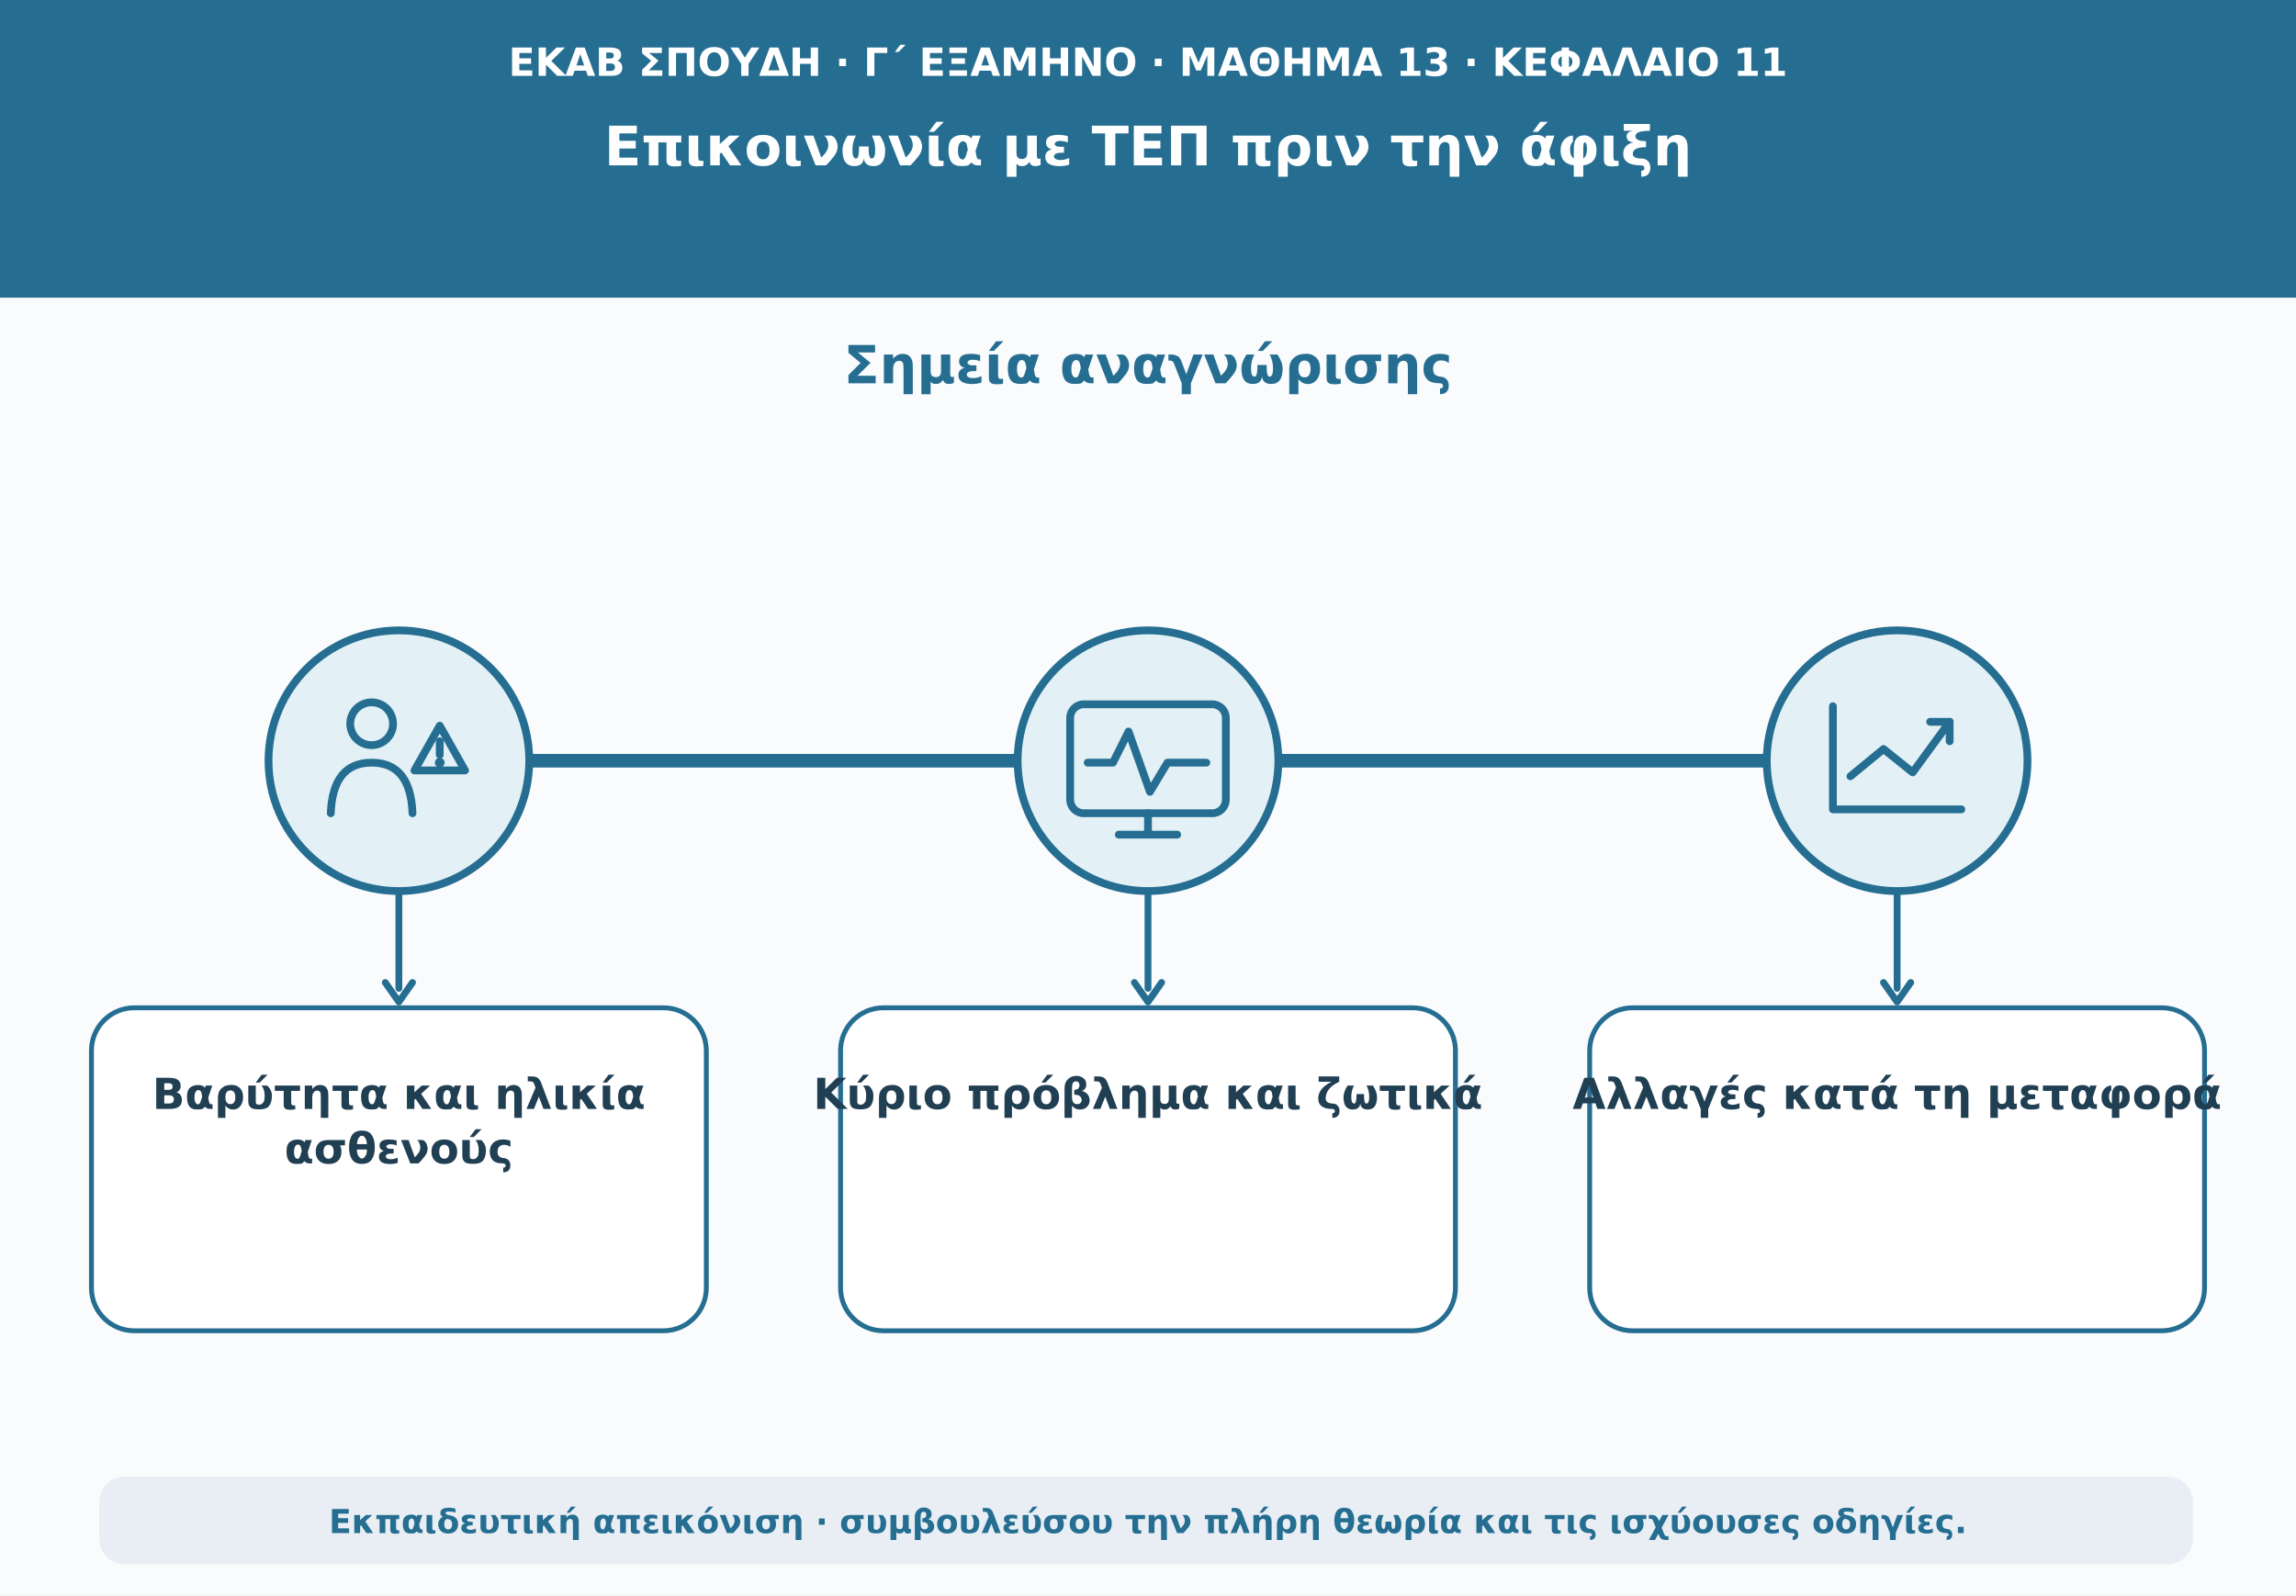
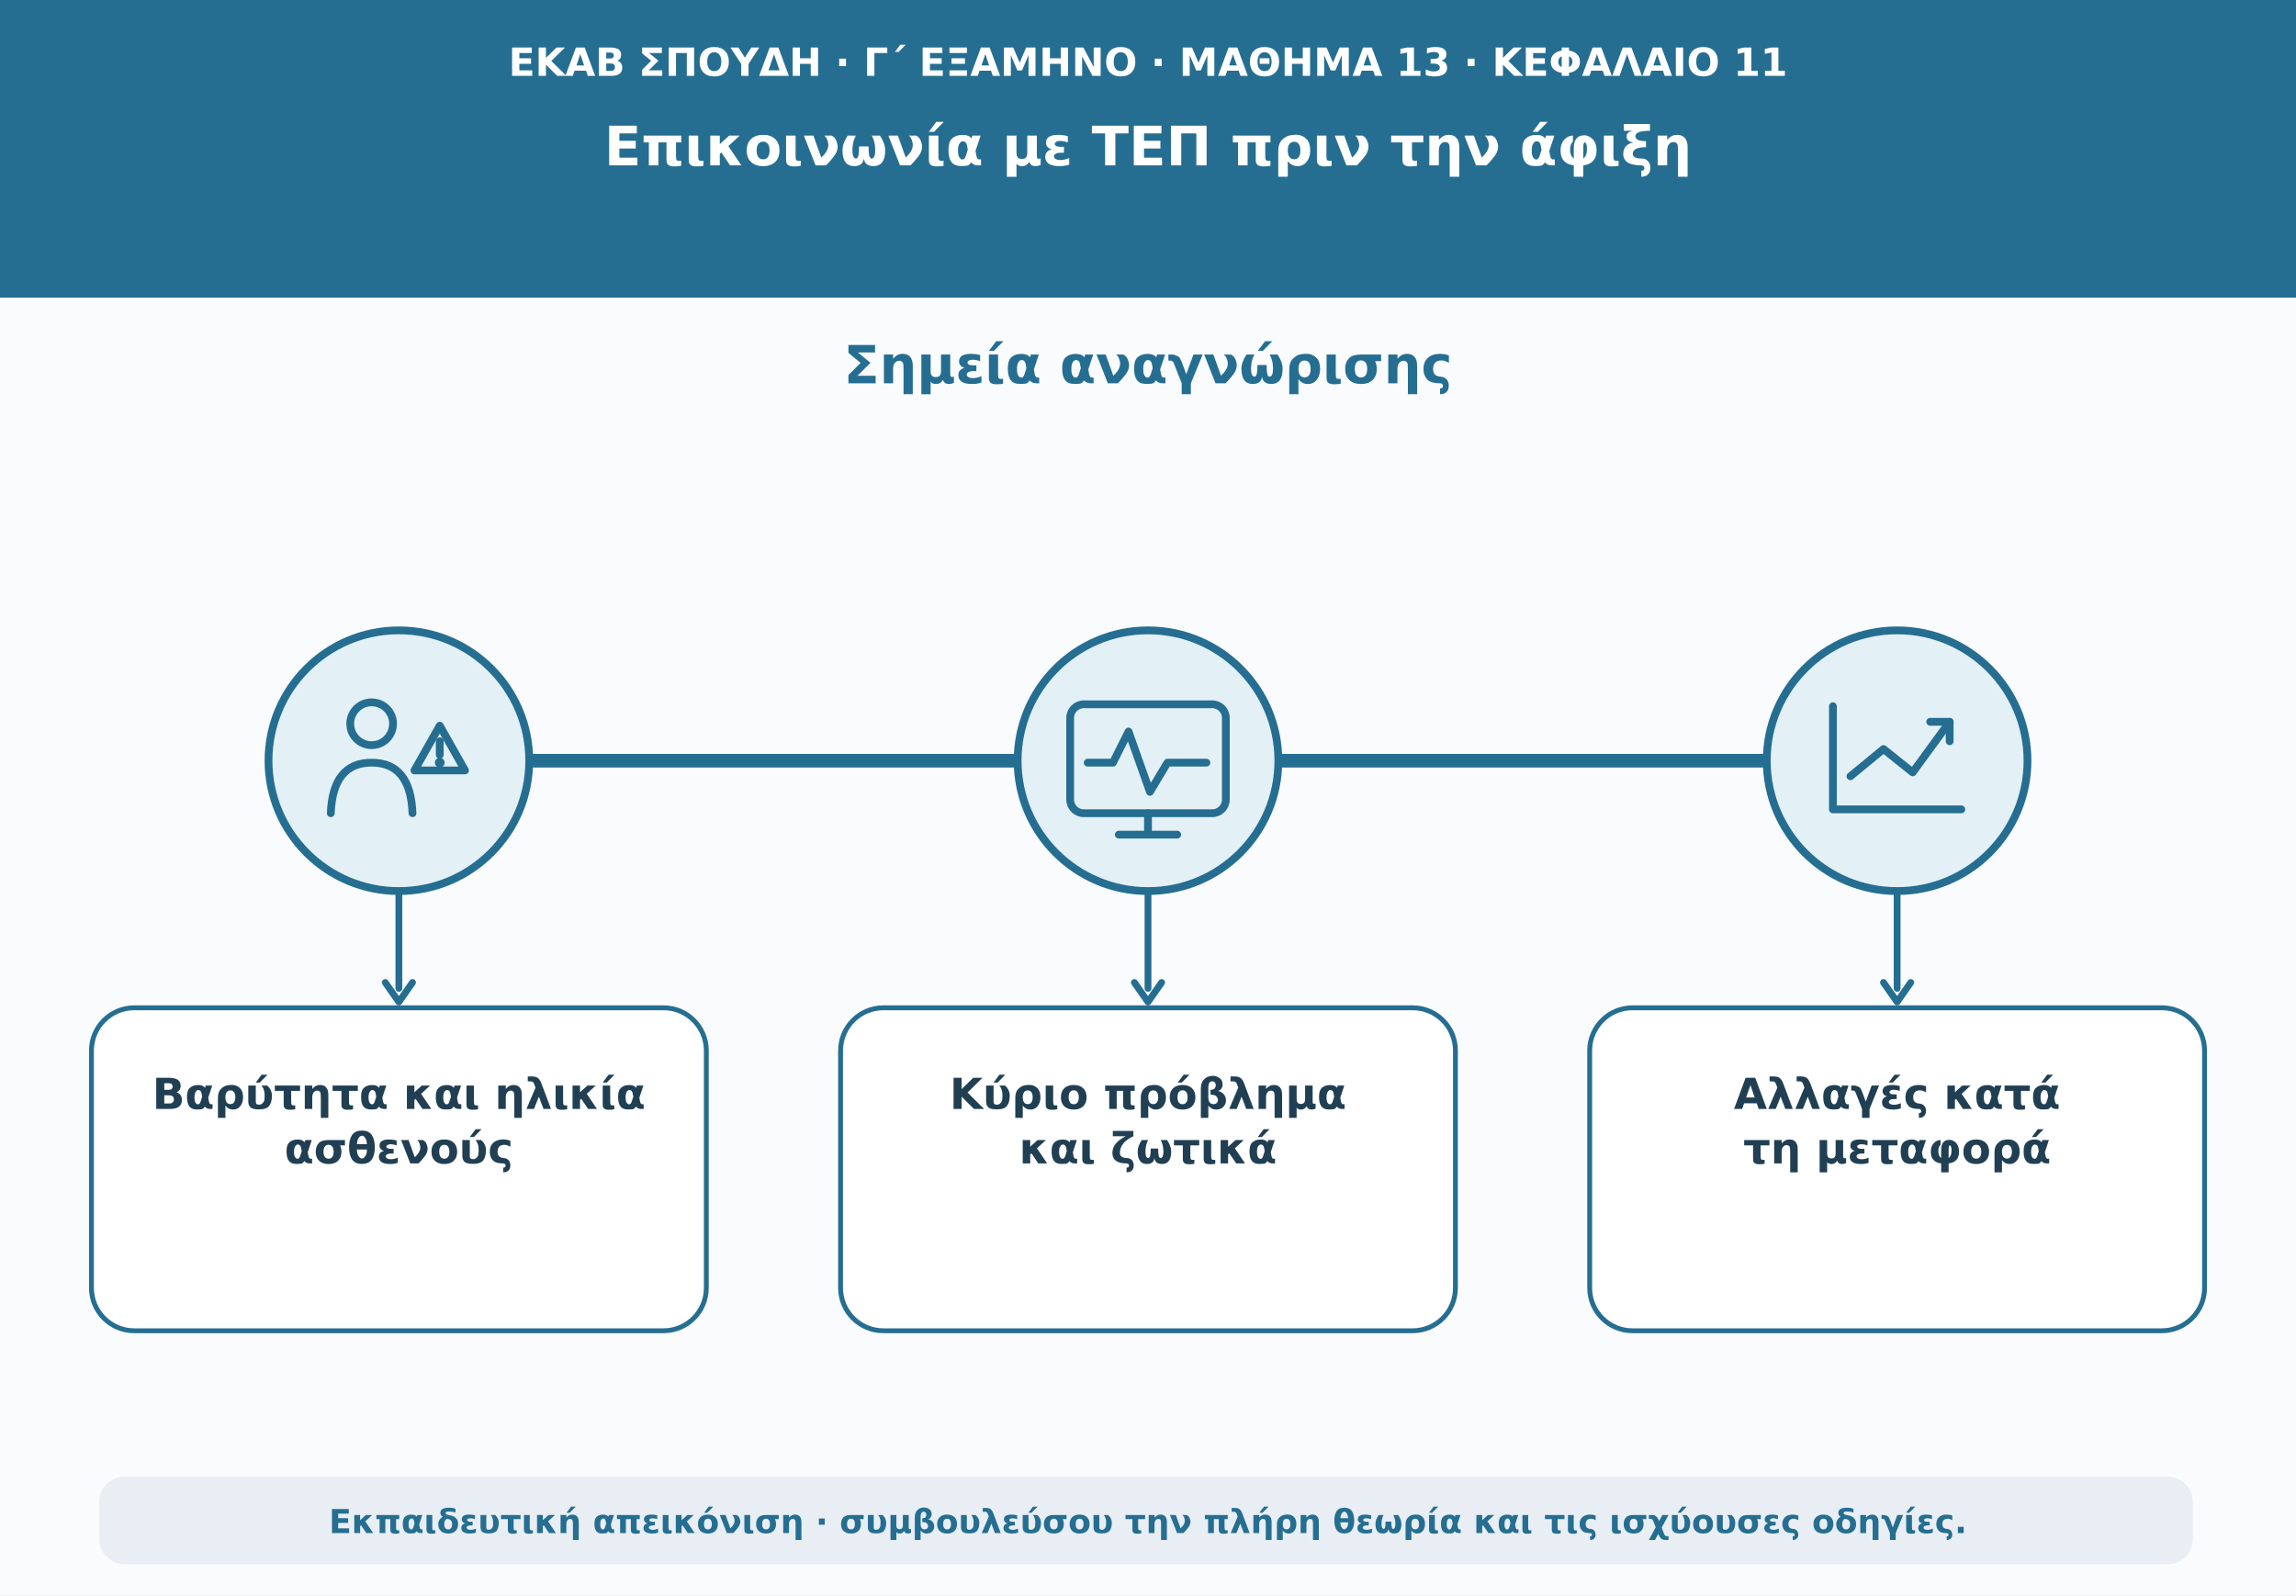
<svg xmlns="http://www.w3.org/2000/svg" viewBox="0 0 1180 820" role="img" aria-labelledby="t d">
  <rect width="1180" height="820" fill="#f9fbfd" />
  <path d="M0 0H1180V153H0Z" fill="#256e91" />
  <text x="590" y="39" text-anchor="middle" font-family="DejaVu Sans,Arial,sans-serif" font-size="20" font-weight="690" fill="#ffffff">ΕΚΑΒ ΣΠΟΥΔΗ · Γ΄ ΕΞΑΜΗΝΟ · ΜΑΘΗΜΑ 13 · ΚΕΦΑΛΑΙΟ 11</text>
  <text x="590" y="85" text-anchor="middle" font-family="DejaVu Sans,Arial,sans-serif" font-size="28" font-weight="760" fill="#ffffff">Επικοινωνία με ΤΕΠ πριν την άφιξη</text>
  <text x="590" y="197" text-anchor="middle" font-family="DejaVu Sans,Arial,sans-serif" font-size="27" font-weight="740" fill="#256e91">Σημεία αναγνώρισης</text>
  <path d="M165 391H1023" stroke="#256e91" stroke-width="7" stroke-linecap="round" />
  <path d="M205 458V508 M590 458V508 M975 458V508" fill="none" stroke="#256e91" stroke-width="3.5" stroke-linecap="round" />
  <path d="M198 505l7 10 7-10 M583 505l7 10 7-10 M968 505l7 10 7-10" fill="none" stroke="#256e91" stroke-width="3.5" stroke-linecap="round" stroke-linejoin="round" />
  <circle cx="205" cy="391" r="67" fill="#e3f0f6" stroke="#256e91" stroke-width="4" />
  <g fill="none" stroke="#256e91" stroke-width="4" stroke-linecap="round" stroke-linejoin="round">
    <circle cx="191" cy="372" r="11" />
    <path d="M170 418q1-26 21-26t21 26" />
    <path d="M226 373l13 23h-26z" />
    <path d="M226 381v7" />
  </g>
  <circle cx="226" cy="392" r="2.5" fill="#256e91" />
  <rect x="47" y="518" width="316" height="166" rx="22" fill="#ffffff" stroke="#256e91" stroke-width="2.5" />
  <text x="205" y="570" text-anchor="middle" font-family="DejaVu Sans,Arial,sans-serif" font-size="22" font-weight="650" fill="#213f53">Βαρύτητα και ηλικία</text>
  <text x="205" y="598" text-anchor="middle" font-family="DejaVu Sans,Arial,sans-serif" font-size="22" font-weight="650" fill="#213f53">ασθενούς</text>
  <circle cx="590" cy="391" r="67" fill="#e3f0f6" stroke="#256e91" stroke-width="4" />
  <g fill="none" stroke="#256e91" stroke-width="4" stroke-linecap="round" stroke-linejoin="round">
    <rect x="550" y="362" width="80" height="56" rx="7" />
    <path d="M559 392h13l8-16 11 31 9-15h20 M590 418v10 M575 429h30" />
  </g>
  <rect x="432" y="518" width="316" height="166" rx="22" fill="#ffffff" stroke="#256e91" stroke-width="2.5" />
-   <text x="590" y="570" text-anchor="middle" font-family="DejaVu Sans,Arial,sans-serif" font-size="22" font-weight="650" fill="#213f53">Κύριο πρόβλημα και ζωτικά</text>
+   <text x="590" y="570" text-anchor="middle" font-family="DejaVu Sans,Arial,sans-serif" font-size="22" font-weight="650" fill="#213f53">Κύριο πρόβλημα</text>
+   <text x="590" y="598" text-anchor="middle" font-family="DejaVu Sans,Arial,sans-serif" font-size="22" font-weight="650" fill="#213f53">και ζωτικά</text>
  <circle cx="975" cy="391" r="67" fill="#e3f0f6" stroke="#256e91" stroke-width="4" />
  <g fill="none" stroke="#256e91" stroke-width="4" stroke-linecap="round" stroke-linejoin="round">
    <path d="M942 416v-53 M942 416h66 M951 399l17-14 15 12 19-26" />
    <path d="M992 371h10v10" />
  </g>
  <rect x="817" y="518" width="316" height="166" rx="22" fill="#ffffff" stroke="#256e91" stroke-width="2.5" />
-   <text x="975" y="570" text-anchor="middle" font-family="DejaVu Sans,Arial,sans-serif" font-size="22" font-weight="650" fill="#213f53">Αλλαγές κατά τη μεταφορά</text>
+   <text x="975" y="570" text-anchor="middle" font-family="DejaVu Sans,Arial,sans-serif" font-size="22" font-weight="650" fill="#213f53">Αλλαγές κατά</text>
+   <text x="975" y="598" text-anchor="middle" font-family="DejaVu Sans,Arial,sans-serif" font-size="22" font-weight="650" fill="#213f53">τη μεταφορά</text>
  <rect x="51" y="759" width="1076" height="45" rx="13" fill="#e8eef3" />
  <text x="590" y="788" text-anchor="middle" font-family="DejaVu Sans,Arial,sans-serif" font-size="17" font-weight="610" fill="#256e91">Εκπαιδευτική απεικόνιση · συμβουλεύσου την πλήρη θεωρία και τις ισχύουσες οδηγίες.</text>
</svg>
